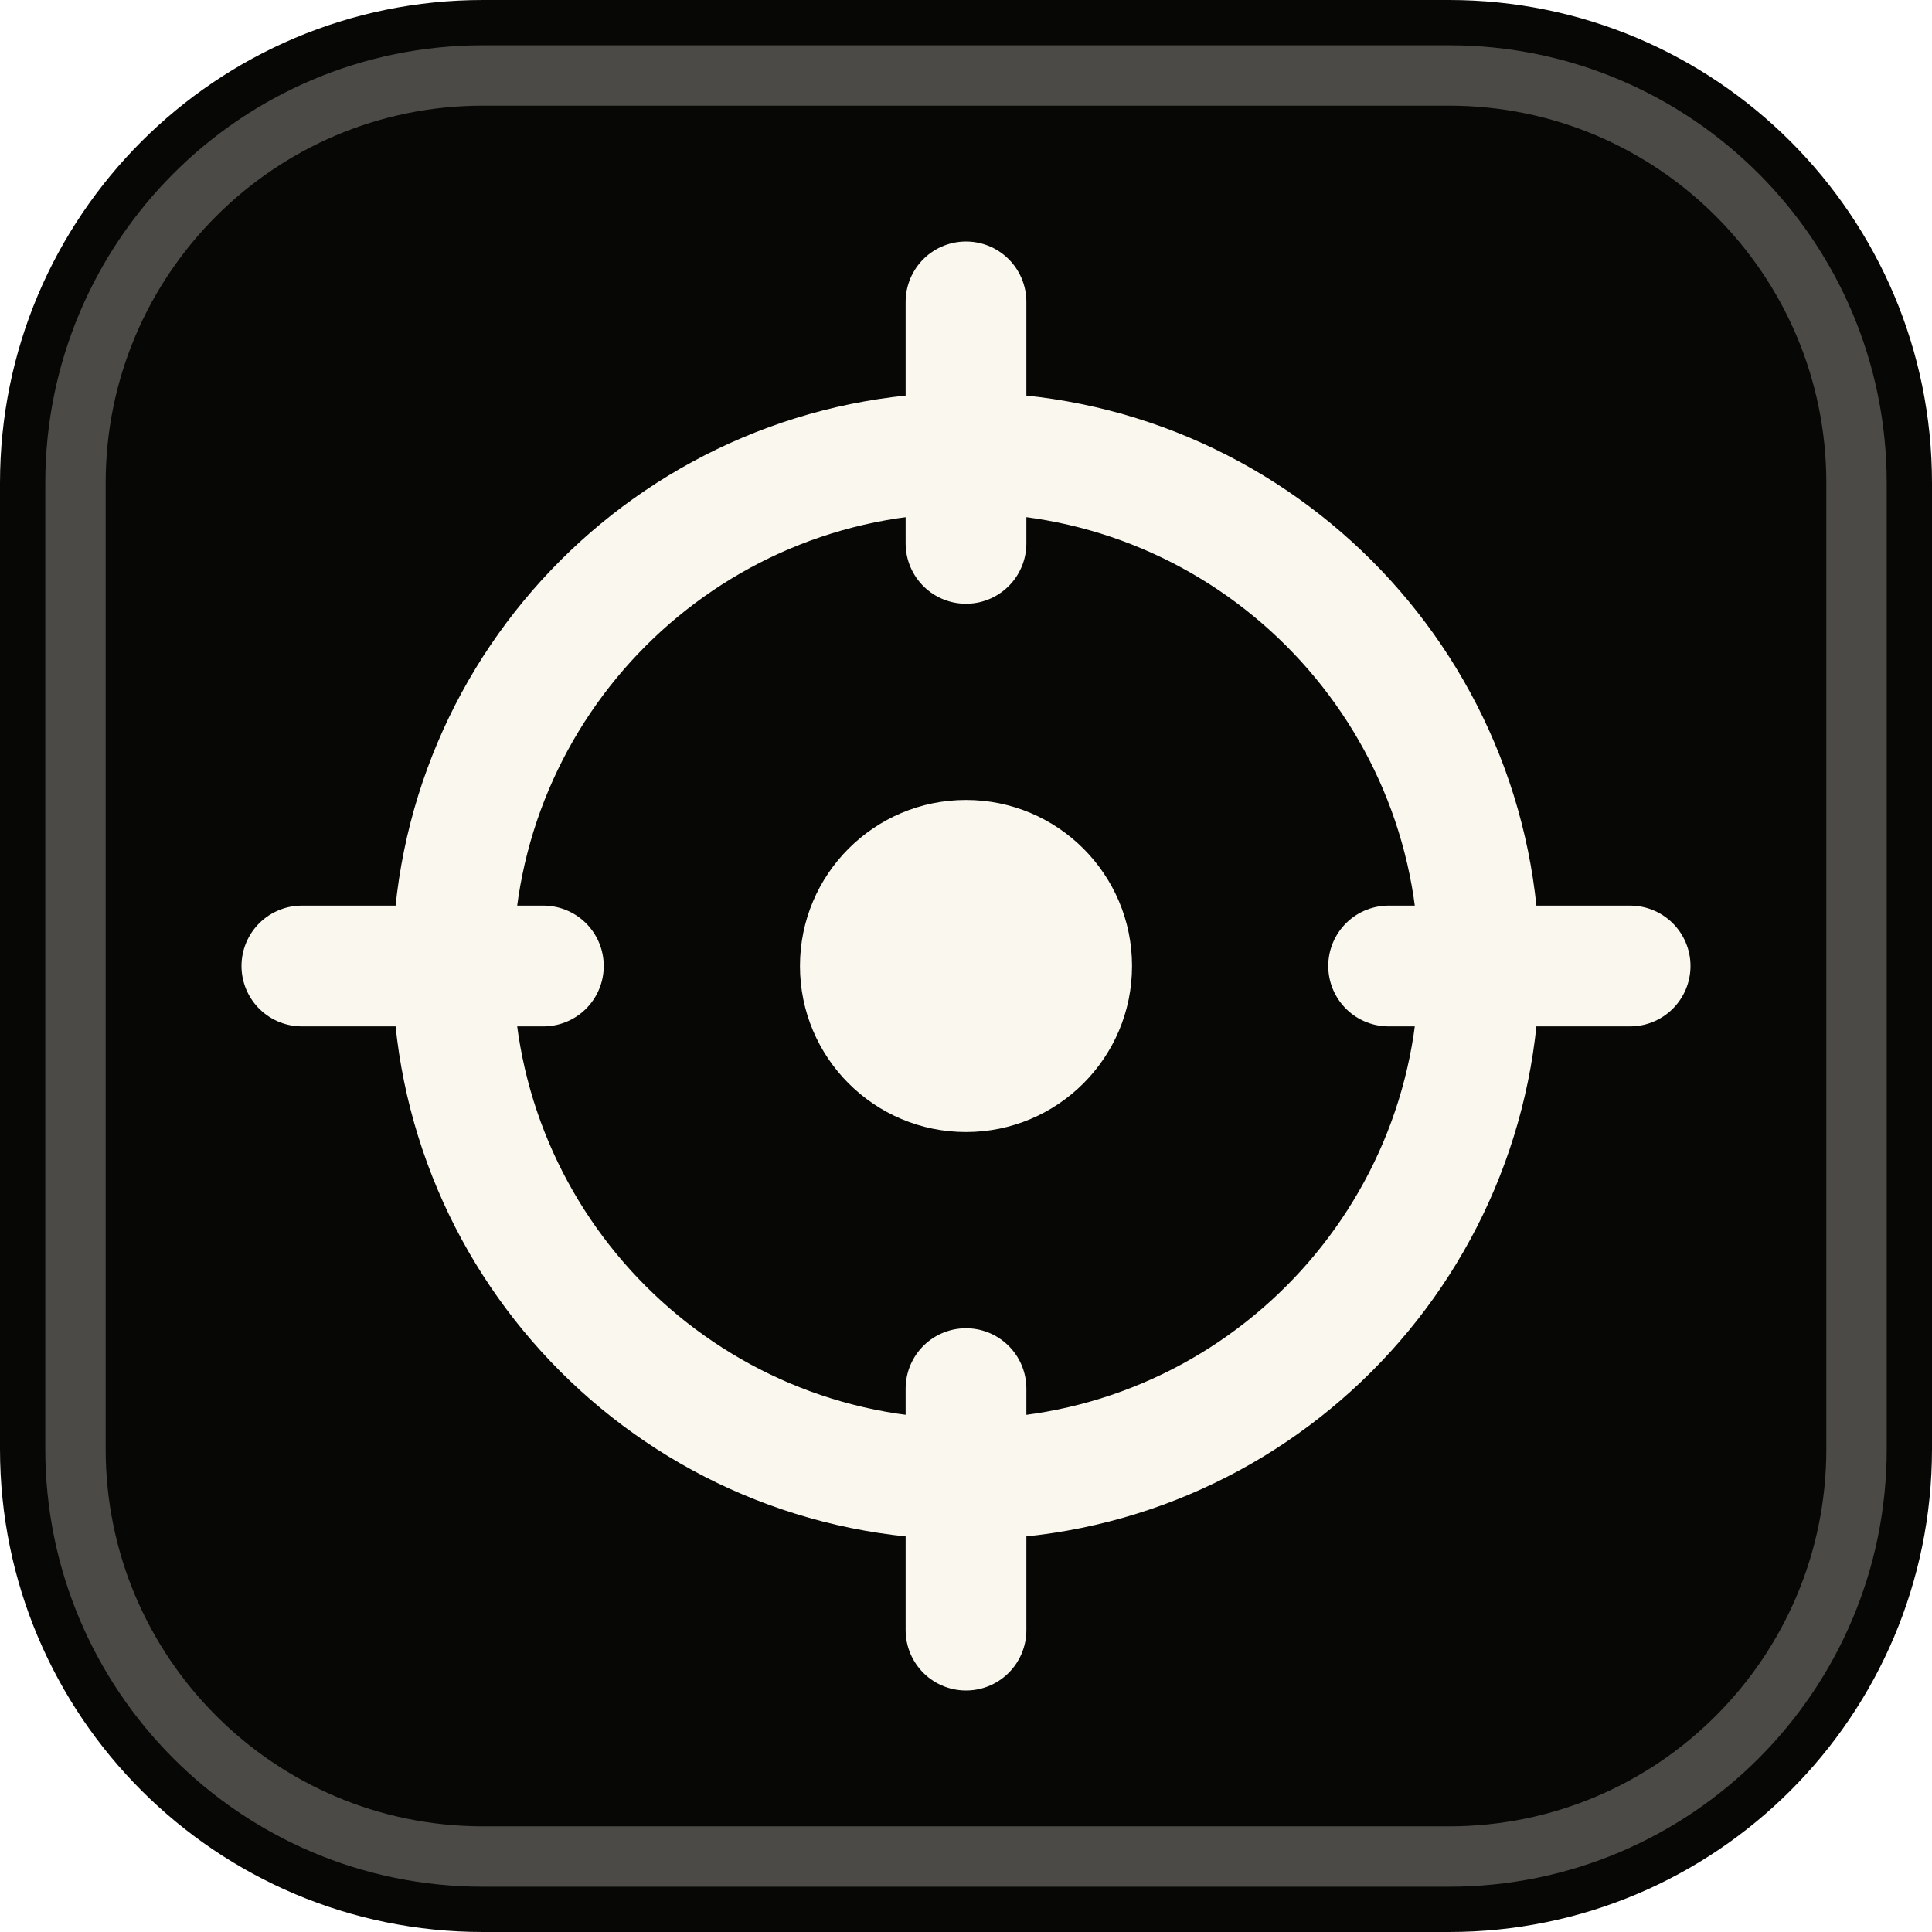
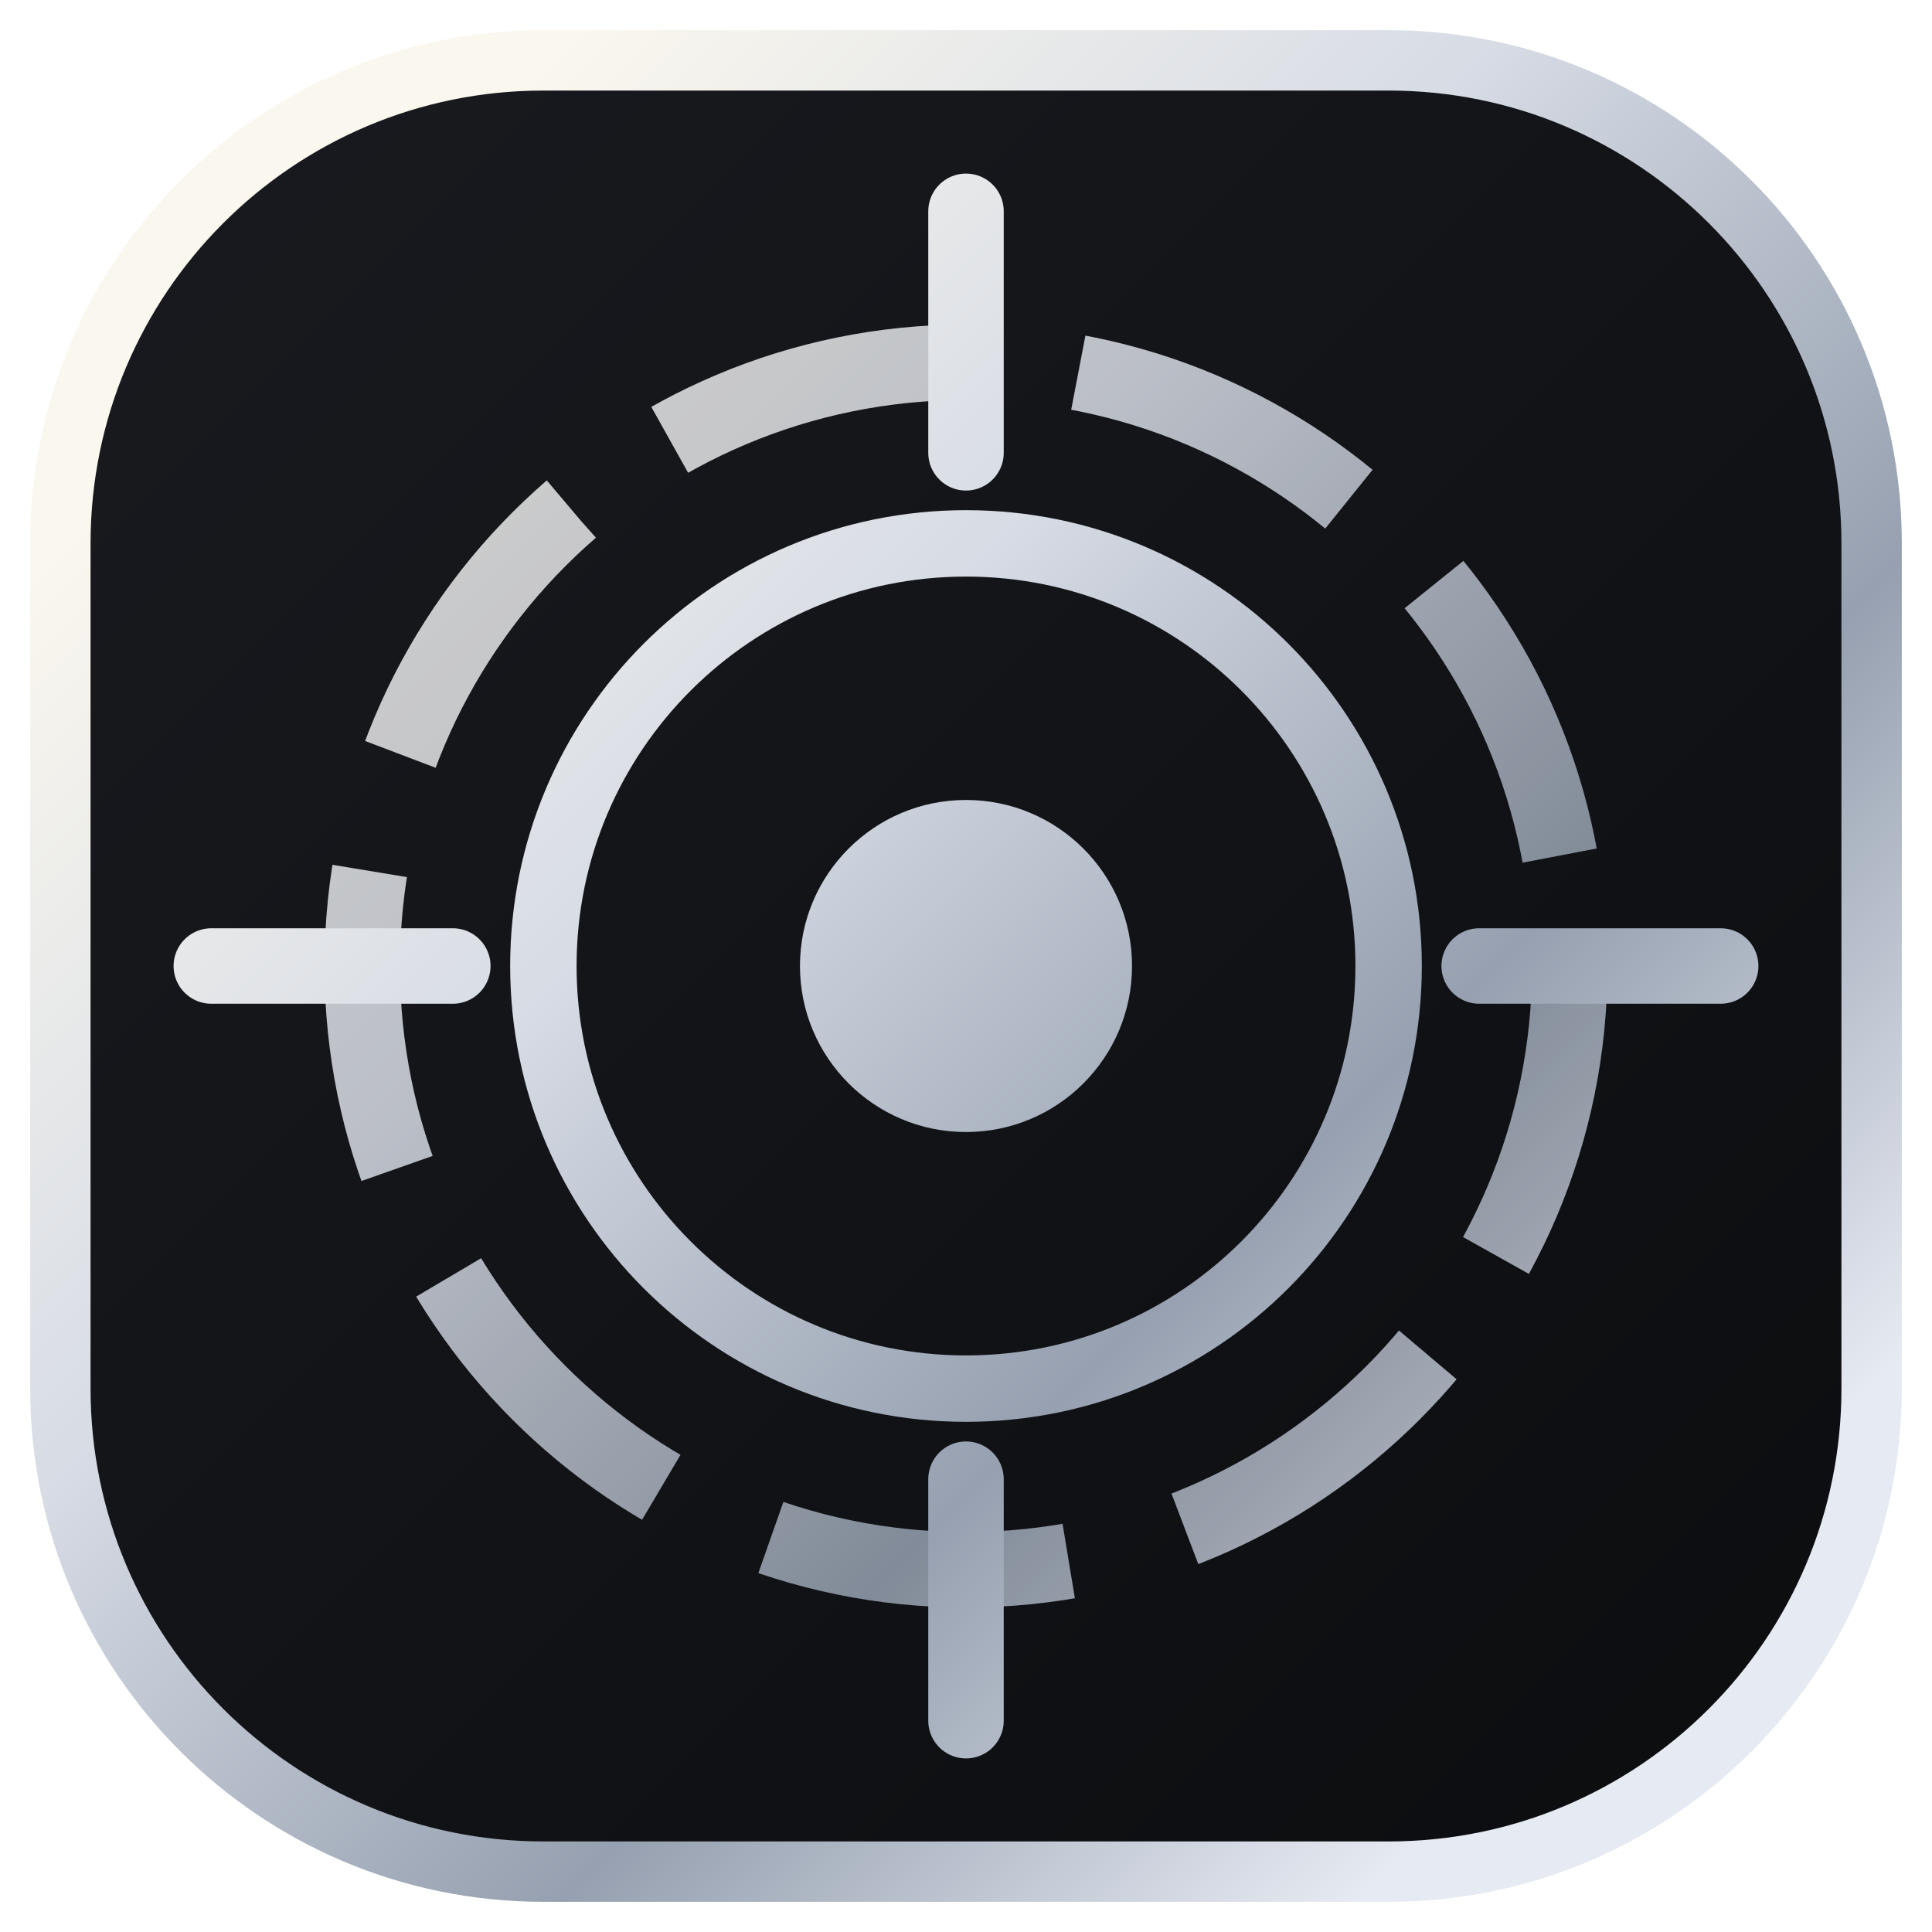
- <svg xmlns="http://www.w3.org/2000/svg" viewBox="0 0 32 32">
-   <rect width="32" height="32" rx="8" fill="#070706" />
-   <rect x="1.25" y="1.25" width="29.5" height="29.5" rx="6.75" fill="none" stroke="#FAF7EE" stroke-opacity="0.28" stroke-width="1" />
-   <circle cx="16" cy="16" r="8.5" fill="none" stroke="#FAF7EE" stroke-width="2" />
-   <path d="M16 5v4M16 23v4M5 16h4M23 16h4" stroke="#FAF7EE" stroke-width="2" stroke-linecap="round" />
-   <circle cx="16" cy="16" r="2.75" fill="#FAF7EE" />
+ <svg xmlns="http://www.w3.org/2000/svg" viewBox="0 0 64 64" fill="none">
+   <defs>
+     <linearGradient id="bgSilver" x1="0" y1="0" x2="64" y2="64" gradientUnits="userSpaceOnUse">
+       <stop offset="0%" stop-color="#191B20" />
+       <stop offset="100%" stop-color="#0B0C0E" />
+     </linearGradient>
+     <linearGradient id="metalSilver" x1="10" y1="10" x2="54" y2="54" gradientUnits="userSpaceOnUse">
+       <stop offset="0%" stop-color="#FAF7EE" />
+       <stop offset="35%" stop-color="#D7DCE5" />
+       <stop offset="70%" stop-color="#96A0B0" />
+       <stop offset="100%" stop-color="#E6EAF2" />
+     </linearGradient>
+   </defs>
+   <rect x="2" y="2" width="60" height="60" rx="16" fill="url(#bgSilver)" stroke="url(#metalSilver)" stroke-width="2" />
+   <circle cx="32" cy="32" r="20" stroke="url(#metalSilver)" stroke-width="2.5" stroke-dasharray="10 4" opacity="0.85" />
+   <circle cx="32" cy="32" r="14" stroke="url(#metalSilver)" stroke-width="2.2" />
+   <path d="M32 7v8M32 49v8M7 32h8M49 32h8" stroke="url(#metalSilver)" stroke-width="2.5" stroke-linecap="round" />
+   <circle cx="32" cy="32" r="5.5" fill="url(#metalSilver)" />
</svg>
